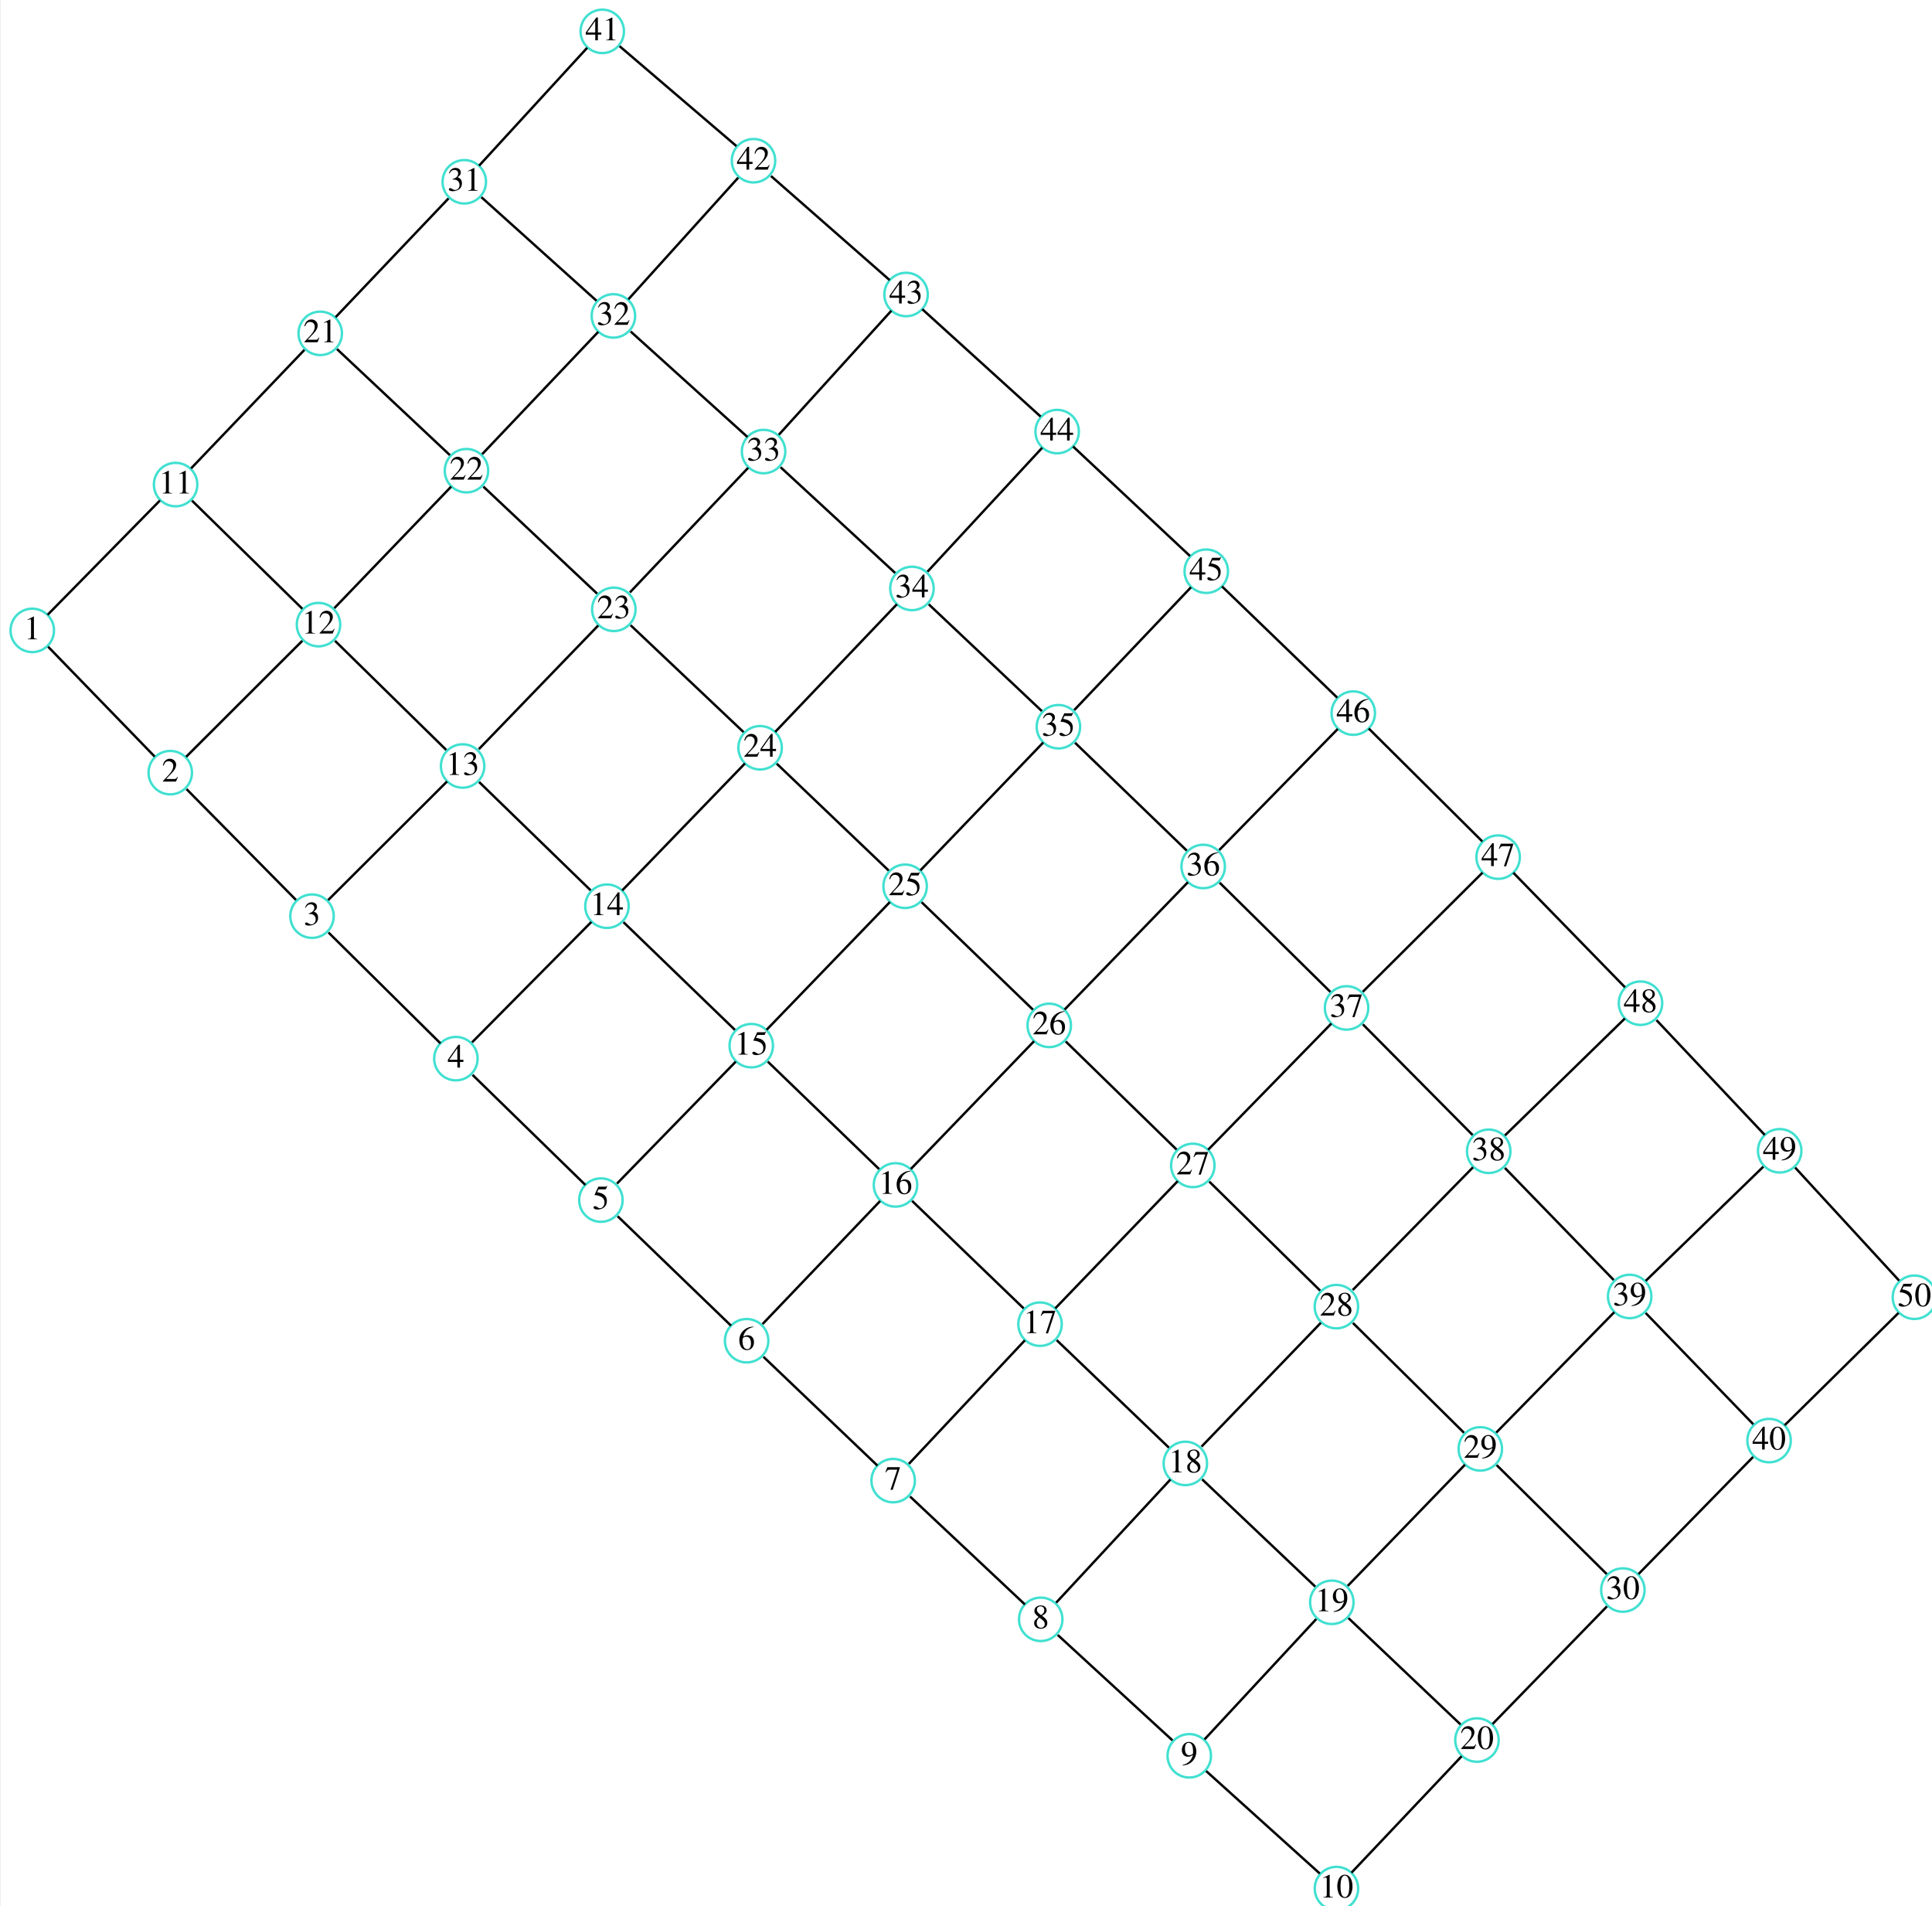
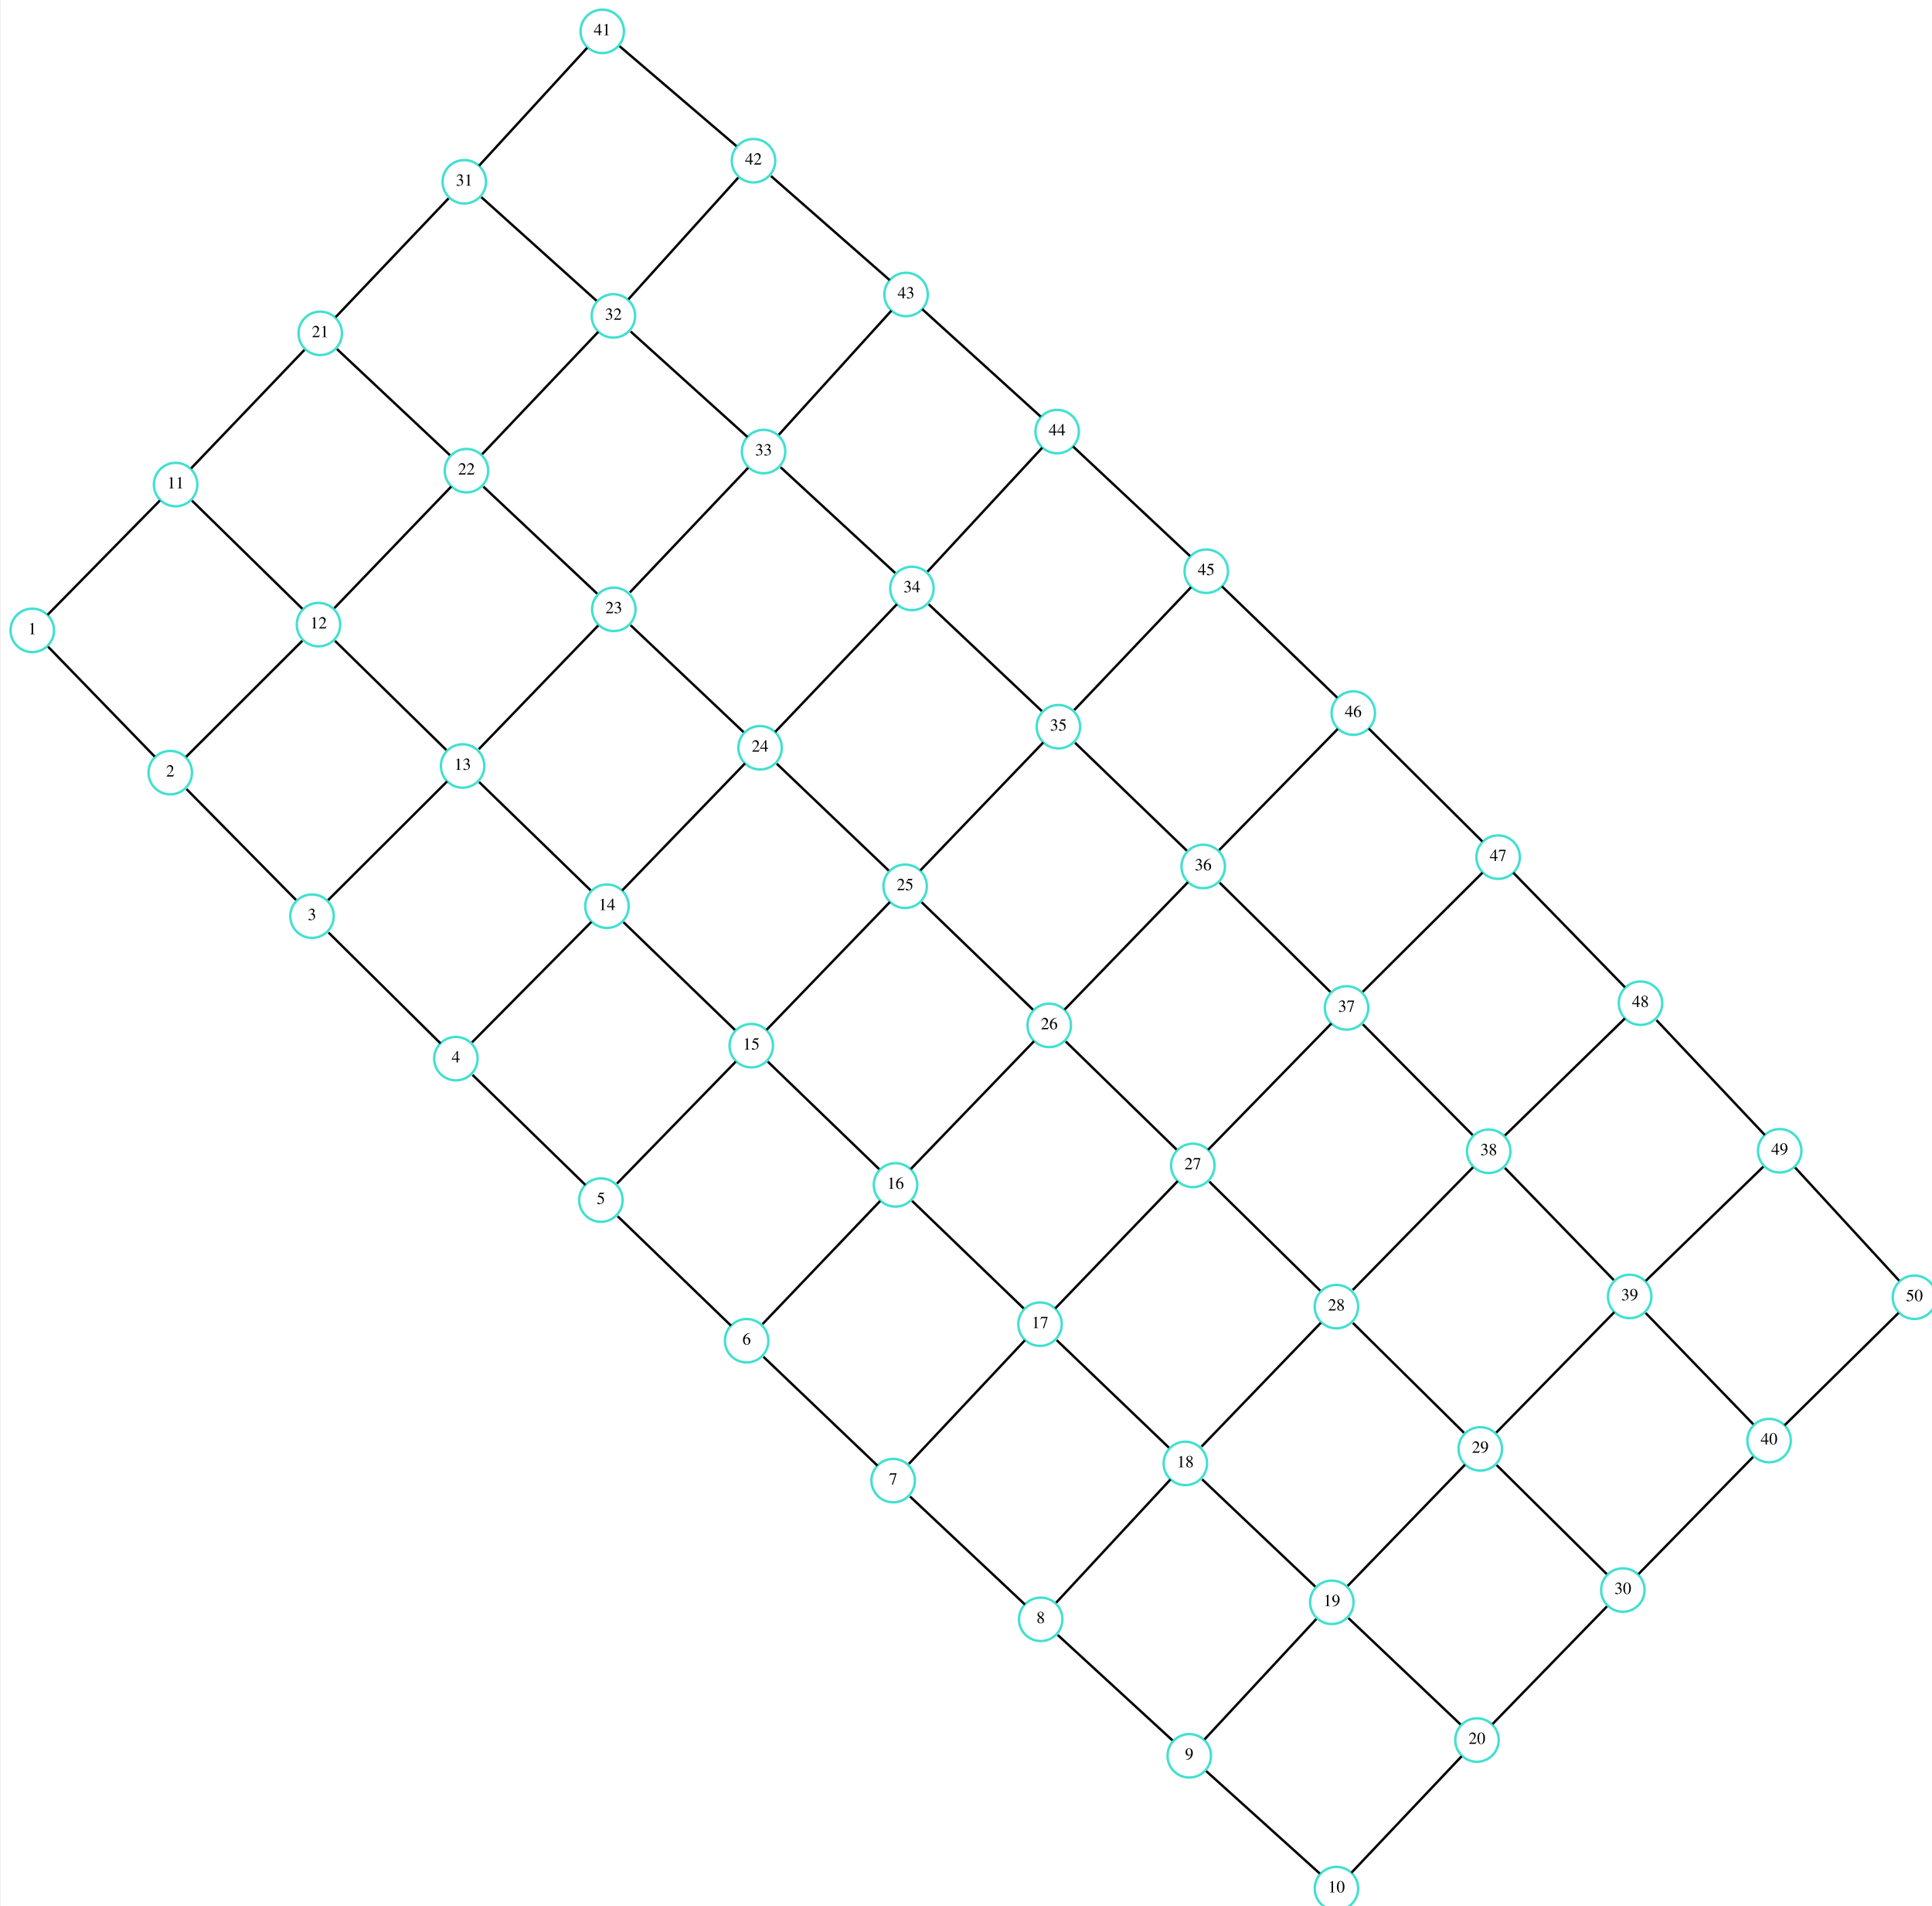
<svg xmlns="http://www.w3.org/2000/svg" width="216pt" height="213pt" viewBox="0.00 0.00 216.00 213.20">
  <g id="graph0" class="graph" transform="scale(0.27 0.27) rotate(0) translate(4 791.64)">
    <polygon fill="white" stroke="transparent" points="-4,4 -4,-791.64 802.09,-791.64 802.09,4 -4,4" />
    <g id="node1" class="node">
      <ellipse fill="none" stroke="Turquoise" cx="9" cy="-530.4" rx="9" ry="9" />
-       <text text-anchor="middle" x="9" y="-526.7" font-family="Times,serif" font-size="14.00">1</text>
+       <text text-anchor="middle" x="9" y="-528.8" font-family="Times,serif" font-size="7.00">1</text>
    </g>
    <g id="node2" class="node">
      <ellipse fill="none" stroke="Turquoise" cx="66.19" cy="-471.45" rx="9" ry="9" />
-       <text text-anchor="middle" x="66.19" y="-467.75" font-family="Times,serif" font-size="14.00">2</text>
+       <text text-anchor="middle" x="66.19" y="-469.85" font-family="Times,serif" font-size="7.00">2</text>
    </g>
    <g id="edge1" class="edge">
      <path fill="none" stroke="black" d="M15.56,-523.64C26.59,-512.26 48.73,-489.45 59.71,-478.13" />
    </g>
    <g id="node11" class="node">
      <ellipse fill="none" stroke="Turquoise" cx="68.41" cy="-590.83" rx="9" ry="9" />
-       <text text-anchor="middle" x="68.41" y="-587.13" font-family="Times,serif" font-size="14.00">11</text>
+       <text text-anchor="middle" x="68.41" y="-589.23" font-family="Times,serif" font-size="7.00">11</text>
    </g>
    <g id="edge2" class="edge">
      <path fill="none" stroke="black" d="M15.36,-536.86C26.73,-548.43 50.44,-572.56 61.91,-584.22" />
    </g>
    <g id="node3" class="node">
      <ellipse fill="none" stroke="Turquoise" cx="124.94" cy="-411.97" rx="9" ry="9" />
-       <text text-anchor="middle" x="124.94" y="-408.27" font-family="Times,serif" font-size="14.00">3</text>
+       <text text-anchor="middle" x="124.94" y="-410.37" font-family="Times,serif" font-size="7.00">3</text>
    </g>
    <g id="edge4" class="edge">
      <path fill="none" stroke="black" d="M72.93,-464.63C84.27,-453.15 107,-430.14 118.28,-418.72" />
    </g>
    <g id="node12" class="node">
      <ellipse fill="none" stroke="Turquoise" cx="127.63" cy="-532.79" rx="9" ry="9" />
-       <text text-anchor="middle" x="127.63" y="-529.09" font-family="Times,serif" font-size="14.00">12</text>
+       <text text-anchor="middle" x="127.63" y="-531.19" font-family="Times,serif" font-size="7.00">12</text>
    </g>
    <g id="edge5" class="edge">
      <path fill="none" stroke="black" d="M72.77,-478.01C84.53,-489.76 109.06,-514.25 120.92,-526.09" />
    </g>
    <g id="node4" class="node">
      <ellipse fill="none" stroke="Turquoise" cx="184.58" cy="-352.93" rx="9" ry="9" />
-       <text text-anchor="middle" x="184.58" y="-349.23" font-family="Times,serif" font-size="14.00">4</text>
+       <text text-anchor="middle" x="184.58" y="-351.33" font-family="Times,serif" font-size="7.00">4</text>
    </g>
    <g id="edge7" class="edge">
      <path fill="none" stroke="black" d="M131.78,-405.2C143.41,-393.69 166.86,-370.47 178.18,-359.26" />
    </g>
    <g id="node13" class="node">
      <ellipse fill="none" stroke="Turquoise" cx="187.36" cy="-474.21" rx="9" ry="9" />
-       <text text-anchor="middle" x="187.36" y="-470.51" font-family="Times,serif" font-size="14.00">13</text>
+       <text text-anchor="middle" x="187.36" y="-472.61" font-family="Times,serif" font-size="7.00">13</text>
    </g>
    <g id="edge8" class="edge">
      <path fill="none" stroke="black" d="M131.62,-418.63C143.7,-430.68 169.01,-455.92 180.91,-467.79" />
    </g>
    <g id="node5" class="node">
      <ellipse fill="none" stroke="Turquoise" cx="244.68" cy="-294.31" rx="9" ry="9" />
-       <text text-anchor="middle" x="244.68" y="-290.61" font-family="Times,serif" font-size="14.00">5</text>
+       <text text-anchor="middle" x="244.68" y="-292.71" font-family="Times,serif" font-size="7.00">5</text>
    </g>
    <g id="edge10" class="edge">
      <path fill="none" stroke="black" d="M191.48,-346.2C203.19,-334.78 226.82,-311.73 238.23,-300.6" />
    </g>
    <g id="node14" class="node">
      <ellipse fill="none" stroke="Turquoise" cx="247.19" cy="-416.1" rx="9" ry="9" />
-       <text text-anchor="middle" x="247.19" y="-412.4" font-family="Times,serif" font-size="14.00">14</text>
+       <text text-anchor="middle" x="247.19" y="-414.5" font-family="Times,serif" font-size="7.00">14</text>
    </g>
    <g id="edge11" class="edge">
      <path fill="none" stroke="black" d="M191.28,-359.69C203.39,-371.91 228.79,-397.53 240.72,-409.58" />
    </g>
    <g id="node6" class="node">
      <ellipse fill="none" stroke="Turquoise" cx="305.08" cy="-236.03" rx="9" ry="9" />
-       <text text-anchor="middle" x="305.08" y="-232.33" font-family="Times,serif" font-size="14.00">6</text>
+       <text text-anchor="middle" x="305.08" y="-234.43" font-family="Times,serif" font-size="7.00">6</text>
    </g>
    <g id="edge13" class="edge">
      <path fill="none" stroke="black" d="M251.61,-287.63C263.38,-276.27 287.13,-253.35 298.6,-242.28" />
    </g>
    <g id="node15" class="node">
      <ellipse fill="none" stroke="Turquoise" cx="307" cy="-358.3" rx="9" ry="9" />
-       <text text-anchor="middle" x="307" y="-354.6" font-family="Times,serif" font-size="14.00">15</text>
+       <text text-anchor="middle" x="307" y="-356.7" font-family="Times,serif" font-size="7.00">15</text>
    </g>
    <g id="edge14" class="edge">
      <path fill="none" stroke="black" d="M251.35,-301.16C263.41,-313.54 288.68,-339.49 300.57,-351.69" />
    </g>
    <g id="node7" class="node">
      <ellipse fill="none" stroke="Turquoise" cx="365.81" cy="-178.06" rx="9" ry="9" />
-       <text text-anchor="middle" x="365.81" y="-174.36" font-family="Times,serif" font-size="14.00">7</text>
+       <text text-anchor="middle" x="365.81" y="-176.46" font-family="Times,serif" font-size="7.00">7</text>
    </g>
    <g id="edge16" class="edge">
      <path fill="none" stroke="black" d="M312.04,-229.38C323.88,-218.08 347.76,-195.28 359.29,-184.28" />
    </g>
    <g id="node16" class="node">
      <ellipse fill="none" stroke="Turquoise" cx="366.78" cy="-300.6" rx="9" ry="9" />
-       <text text-anchor="middle" x="366.78" y="-296.9" font-family="Times,serif" font-size="14.00">16</text>
+       <text text-anchor="middle" x="366.78" y="-299" font-family="Times,serif" font-size="7.00">16</text>
    </g>
    <g id="edge17" class="edge">
      <path fill="none" stroke="black" d="M311.68,-242.94C323.62,-255.43 348.64,-281.62 360.41,-293.93" />
    </g>
    <g id="node8" class="node">
      <ellipse fill="none" stroke="Turquoise" cx="426.97" cy="-120.58" rx="9" ry="9" />
-       <text text-anchor="middle" x="426.97" y="-116.88" font-family="Times,serif" font-size="14.00">8</text>
+       <text text-anchor="middle" x="426.97" y="-118.98" font-family="Times,serif" font-size="7.00">8</text>
    </g>
    <g id="edge19" class="edge">
      <path fill="none" stroke="black" d="M372.82,-171.46C384.75,-160.26 408.8,-137.65 420.41,-126.74" />
    </g>
    <g id="node17" class="node">
      <ellipse fill="none" stroke="Turquoise" cx="426.68" cy="-242.89" rx="9" ry="9" />
-       <text text-anchor="middle" x="426.68" y="-239.19" font-family="Times,serif" font-size="14.00">17</text>
+       <text text-anchor="middle" x="426.68" y="-241.29" font-family="Times,serif" font-size="7.00">17</text>
    </g>
    <g id="edge20" class="edge">
      <path fill="none" stroke="black" d="M372.32,-185C384.1,-197.54 408.79,-223.83 420.4,-236.2" />
    </g>
    <g id="node9" class="node">
      <ellipse fill="none" stroke="Turquoise" cx="488.54" cy="-64.02" rx="9" ry="9" />
-       <text text-anchor="middle" x="488.54" y="-60.32" font-family="Times,serif" font-size="14.00">9</text>
+       <text text-anchor="middle" x="488.54" y="-62.42" font-family="Times,serif" font-size="7.00">9</text>
    </g>
    <g id="edge22" class="edge">
      <path fill="none" stroke="black" d="M434.03,-114.09C445.91,-103.18 469.74,-81.29 481.56,-70.43" />
    </g>
    <g id="node18" class="node">
      <ellipse fill="none" stroke="Turquoise" cx="486.91" cy="-185.19" rx="9" ry="9" />
-       <text text-anchor="middle" x="486.91" y="-181.49" font-family="Times,serif" font-size="14.00">18</text>
+       <text text-anchor="middle" x="486.91" y="-183.59" font-family="Times,serif" font-size="7.00">18</text>
    </g>
    <g id="edge23" class="edge">
      <path fill="none" stroke="black" d="M433.38,-127.49C444.98,-139.99 469.29,-166.2 480.72,-178.52" />
    </g>
    <g id="node10" class="node">
      <ellipse fill="none" stroke="Turquoise" cx="549.54" cy="-9" rx="9" ry="9" />
-       <text text-anchor="middle" x="549.54" y="-5.3" font-family="Times,serif" font-size="14.00">10</text>
+       <text text-anchor="middle" x="549.54" y="-7.4" font-family="Times,serif" font-size="7.00">10</text>
    </g>
    <g id="edge25" class="edge">
      <path fill="none" stroke="black" d="M495.54,-57.7C507.3,-47.09 530.91,-25.8 542.62,-15.24" />
    </g>
    <g id="node19" class="node">
      <ellipse fill="none" stroke="Turquoise" cx="547.62" cy="-127.63" rx="9" ry="9" />
-       <text text-anchor="middle" x="547.62" y="-123.93" font-family="Times,serif" font-size="14.00">19</text>
+       <text text-anchor="middle" x="547.62" y="-126.03" font-family="Times,serif" font-size="7.00">19</text>
    </g>
    <g id="edge26" class="edge">
      <path fill="none" stroke="black" d="M494.86,-70.82C506.18,-83 529.76,-108.39 541.17,-120.68" />
    </g>
    <g id="node20" class="node">
      <ellipse fill="none" stroke="Turquoise" cx="607.78" cy="-70.55" rx="9" ry="9" />
-       <text text-anchor="middle" x="607.78" y="-66.85" font-family="Times,serif" font-size="14.00">20</text>
+       <text text-anchor="middle" x="607.78" y="-68.95" font-family="Times,serif" font-size="7.00">20</text>
    </g>
    <g id="edge28" class="edge">
      <path fill="none" stroke="black" d="M555.77,-15.59C566.92,-27.37 590.17,-51.94 601.41,-63.82" />
    </g>
    <g id="edge30" class="edge">
      <path fill="none" stroke="black" d="M75.2,-584.17C86.63,-572.98 109.55,-550.52 120.92,-539.37" />
    </g>
    <g id="node21" class="node">
      <ellipse fill="none" stroke="Turquoise" cx="128.35" cy="-653.5" rx="9" ry="9" />
-       <text text-anchor="middle" x="128.35" y="-649.8" font-family="Times,serif" font-size="14.00">21</text>
+       <text text-anchor="middle" x="128.35" y="-651.9" font-family="Times,serif" font-size="7.00">21</text>
    </g>
    <g id="edge31" class="edge">
      <path fill="none" stroke="black" d="M74.82,-597.53C86.3,-609.53 110.22,-634.55 121.8,-646.65" />
    </g>
    <g id="edge34" class="edge">
      <path fill="none" stroke="black" d="M134.48,-526.07C146,-514.77 169.12,-492.1 180.58,-480.85" />
    </g>
    <g id="node22" class="node">
      <ellipse fill="none" stroke="Turquoise" cx="188.96" cy="-596.58" rx="9" ry="9" />
-       <text text-anchor="middle" x="188.96" y="-592.88" font-family="Times,serif" font-size="14.00">22</text>
+       <text text-anchor="middle" x="188.96" y="-594.98" font-family="Times,serif" font-size="7.00">22</text>
    </g>
    <g id="edge35" class="edge">
      <path fill="none" stroke="black" d="M134.2,-539.62C146.06,-551.96 170.94,-577.83 182.63,-589.99" />
    </g>
    <g id="edge38" class="edge">
      <path fill="none" stroke="black" d="M194.22,-467.55C205.76,-456.34 228.92,-433.85 240.41,-422.69" />
    </g>
    <g id="node23" class="node">
      <ellipse fill="none" stroke="Turquoise" cx="250.03" cy="-539.12" rx="9" ry="9" />
-       <text text-anchor="middle" x="250.03" y="-535.42" font-family="Times,serif" font-size="14.00">23</text>
+       <text text-anchor="middle" x="250.03" y="-537.52" font-family="Times,serif" font-size="7.00">23</text>
    </g>
    <g id="edge39" class="edge">
      <path fill="none" stroke="black" d="M194.06,-481.16C206.19,-493.72 231.61,-520.04 243.56,-532.42" />
    </g>
    <g id="edge42" class="edge">
      <path fill="none" stroke="black" d="M254.05,-409.47C265.59,-398.32 288.74,-375.95 300.22,-364.85" />
    </g>
    <g id="node24" class="node">
      <ellipse fill="none" stroke="Turquoise" cx="310.66" cy="-481.76" rx="9" ry="9" />
-       <text text-anchor="middle" x="310.66" y="-478.06" font-family="Times,serif" font-size="14.00">24</text>
+       <text text-anchor="middle" x="310.66" y="-480.16" font-family="Times,serif" font-size="7.00">24</text>
    </g>
    <g id="edge43" class="edge">
      <path fill="none" stroke="black" d="M253.51,-422.64C265.67,-435.22 292.22,-462.69 304.37,-475.25" />
    </g>
    <g id="edge46" class="edge">
      <path fill="none" stroke="black" d="M313.86,-351.68C325.39,-340.55 348.53,-318.22 360,-307.14" />
    </g>
    <g id="node25" class="node">
      <ellipse fill="none" stroke="Turquoise" cx="370.77" cy="-424.36" rx="9" ry="9" />
-       <text text-anchor="middle" x="370.77" y="-420.66" font-family="Times,serif" font-size="14.00">25</text>
+       <text text-anchor="middle" x="370.77" y="-422.76" font-family="Times,serif" font-size="7.00">25</text>
    </g>
    <g id="edge47" class="edge">
      <path fill="none" stroke="black" d="M313.35,-364.88C325.57,-377.54 352.25,-405.17 364.45,-417.81" />
    </g>
    <g id="edge50" class="edge">
      <path fill="none" stroke="black" d="M373.65,-293.98C385.21,-282.85 408.39,-260.51 419.89,-249.43" />
    </g>
    <g id="node26" class="node">
      <ellipse fill="none" stroke="Turquoise" cx="430.5" cy="-366.71" rx="9" ry="9" />
-       <text text-anchor="middle" x="430.5" y="-363.01" font-family="Times,serif" font-size="14.00">26</text>
+       <text text-anchor="middle" x="430.5" y="-365.11" font-family="Times,serif" font-size="7.00">26</text>
    </g>
    <g id="edge51" class="edge">
      <path fill="none" stroke="black" d="M373.12,-307.18C385.34,-319.85 411.99,-347.5 424.19,-360.15" />
    </g>
    <g id="edge54" class="edge">
      <path fill="none" stroke="black" d="M433.59,-236.27C445.21,-225.14 468.52,-202.81 480.09,-191.73" />
    </g>
    <g id="node27" class="node">
      <ellipse fill="none" stroke="Turquoise" cx="490.01" cy="-308.68" rx="9" ry="9" />
-       <text text-anchor="middle" x="490.01" y="-304.98" font-family="Times,serif" font-size="14.00">27</text>
+       <text text-anchor="middle" x="490.01" y="-307.08" font-family="Times,serif" font-size="7.00">27</text>
    </g>
    <g id="edge55" class="edge">
      <path fill="none" stroke="black" d="M432.99,-249.44C445.13,-262.05 471.62,-289.57 483.74,-302.16" />
    </g>
    <g id="edge58" class="edge">
      <path fill="none" stroke="black" d="M493.88,-178.59C505.59,-167.48 529.08,-145.2 540.74,-134.15" />
    </g>
    <g id="node28" class="node">
      <ellipse fill="none" stroke="Turquoise" cx="549.52" cy="-250.16" rx="9" ry="9" />
-       <text text-anchor="middle" x="549.52" y="-246.46" font-family="Times,serif" font-size="14.00">28</text>
+       <text text-anchor="middle" x="549.52" y="-248.56" font-family="Times,serif" font-size="7.00">28</text>
    </g>
    <g id="edge59" class="edge">
      <path fill="none" stroke="black" d="M493.61,-192.14C505.73,-204.71 531.12,-231.06 543.06,-243.45" />
    </g>
    <g id="edge62" class="edge">
      <path fill="none" stroke="black" d="M554.52,-121.08C566.13,-110.07 589.41,-87.98 600.96,-77.02" />
    </g>
    <g id="node29" class="node">
      <ellipse fill="none" stroke="Turquoise" cx="609.16" cy="-191.21" rx="9" ry="9" />
-       <text text-anchor="middle" x="609.16" y="-187.51" font-family="Times,serif" font-size="14.00">29</text>
+       <text text-anchor="middle" x="609.16" y="-189.61" font-family="Times,serif" font-size="7.00">29</text>
    </g>
    <g id="edge63" class="edge">
      <path fill="none" stroke="black" d="M554.21,-134.43C566.11,-146.73 591.07,-172.52 602.8,-184.65" />
    </g>
    <g id="node30" class="node">
      <ellipse fill="none" stroke="Turquoise" cx="668.25" cy="-132.71" rx="9" ry="9" />
-       <text text-anchor="middle" x="668.25" y="-129.01" font-family="Times,serif" font-size="14.00">30</text>
+       <text text-anchor="middle" x="668.25" y="-131.11" font-family="Times,serif" font-size="7.00">30</text>
    </g>
    <g id="edge66" class="edge">
      <path fill="none" stroke="black" d="M614.25,-77.2C625.83,-89.1 649.96,-113.92 661.64,-125.92" />
    </g>
    <g id="edge68" class="edge">
      <path fill="none" stroke="black" d="M135.3,-646.97C146.99,-635.99 170.45,-613.96 182.09,-603.03" />
    </g>
    <g id="node31" class="node">
      <ellipse fill="none" stroke="Turquoise" cx="188.06" cy="-716.3" rx="9" ry="9" />
-       <text text-anchor="middle" x="188.06" y="-712.6" font-family="Times,serif" font-size="14.00">31</text>
+       <text text-anchor="middle" x="188.06" y="-714.7" font-family="Times,serif" font-size="7.00">31</text>
    </g>
    <g id="edge69" class="edge">
      <path fill="none" stroke="black" d="M134.74,-660.22C146.17,-672.24 170,-697.31 181.53,-709.43" />
    </g>
    <g id="edge72" class="edge">
      <path fill="none" stroke="black" d="M195.97,-589.98C207.75,-578.9 231.38,-556.66 243.11,-545.63" />
    </g>
    <g id="node32" class="node">
      <ellipse fill="none" stroke="Turquoise" cx="249.86" cy="-660.72" rx="9" ry="9" />
-       <text text-anchor="middle" x="249.86" y="-657.02" font-family="Times,serif" font-size="14.00">32</text>
+       <text text-anchor="middle" x="249.86" y="-659.12" font-family="Times,serif" font-size="7.00">32</text>
    </g>
    <g id="edge73" class="edge">
      <path fill="none" stroke="black" d="M195.48,-603.44C207.26,-615.85 231.96,-641.87 243.57,-654.1" />
    </g>
    <g id="edge76" class="edge">
      <path fill="none" stroke="black" d="M256.99,-532.54C268.68,-521.47 292.15,-499.27 303.79,-488.26" />
    </g>
    <g id="node33" class="node">
      <ellipse fill="none" stroke="Turquoise" cx="312.1" cy="-604.51" rx="9" ry="9" />
-       <text text-anchor="middle" x="312.1" y="-600.81" font-family="Times,serif" font-size="14.00">33</text>
+       <text text-anchor="middle" x="312.1" y="-602.91" font-family="Times,serif" font-size="7.00">33</text>
    </g>
    <g id="edge77" class="edge">
      <path fill="none" stroke="black" d="M256.67,-546.12C268.68,-558.77 293.86,-585.29 305.69,-597.76" />
    </g>
    <g id="edge80" class="edge">
      <path fill="none" stroke="black" d="M317.55,-475.17C329.15,-464.1 352.41,-441.89 363.96,-430.87" />
    </g>
    <g id="node34" class="node">
      <ellipse fill="none" stroke="Turquoise" cx="373.6" cy="-547.78" rx="9" ry="9" />
-       <text text-anchor="middle" x="373.6" y="-544.08" font-family="Times,serif" font-size="14.00">34</text>
+       <text text-anchor="middle" x="373.6" y="-546.18" font-family="Times,serif" font-size="7.00">34</text>
    </g>
    <g id="edge81" class="edge">
      <path fill="none" stroke="black" d="M316.92,-488.33C328.99,-500.99 355.31,-528.6 367.36,-541.24" />
    </g>
    <g id="edge84" class="edge">
      <path fill="none" stroke="black" d="M377.62,-417.74C389.15,-406.62 412.26,-384.31 423.73,-373.24" />
    </g>
    <g id="node35" class="node">
      <ellipse fill="none" stroke="Turquoise" cx="434.3" cy="-490.48" rx="9" ry="9" />
-       <text text-anchor="middle" x="434.3" y="-486.78" font-family="Times,serif" font-size="14.00">35</text>
+       <text text-anchor="middle" x="434.3" y="-488.88" font-family="Times,serif" font-size="7.00">35</text>
    </g>
    <g id="edge85" class="edge">
      <path fill="none" stroke="black" d="M377.09,-430.94C389.27,-443.62 415.85,-471.27 428,-483.93" />
    </g>
    <g id="edge88" class="edge">
      <path fill="none" stroke="black" d="M437.33,-360.05C448.81,-348.86 471.84,-326.4 483.27,-315.26" />
    </g>
    <g id="node36" class="node">
      <ellipse fill="none" stroke="Turquoise" cx="494.31" cy="-432.57" rx="9" ry="9" />
-       <text text-anchor="middle" x="494.31" y="-428.87" font-family="Times,serif" font-size="14.00">36</text>
+       <text text-anchor="middle" x="494.31" y="-430.97" font-family="Times,serif" font-size="7.00">36</text>
    </g>
    <g id="edge89" class="edge">
      <path fill="none" stroke="black" d="M436.86,-373.26C449.09,-385.89 475.77,-413.44 487.98,-426.04" />
    </g>
    <g id="edge92" class="edge">
      <path fill="none" stroke="black" d="M496.84,-301.97C508.32,-290.68 531.35,-268.03 542.78,-256.8" />
    </g>
    <g id="node37" class="node">
      <ellipse fill="none" stroke="Turquoise" cx="553.73" cy="-373.95" rx="9" ry="9" />
-       <text text-anchor="middle" x="553.73" y="-370.25" font-family="Times,serif" font-size="14.00">37</text>
+       <text text-anchor="middle" x="553.73" y="-372.35" font-family="Times,serif" font-size="7.00">37</text>
    </g>
    <g id="edge93" class="edge">
      <path fill="none" stroke="black" d="M496.36,-315.18C508.57,-327.69 535.22,-354.99 547.42,-367.48" />
    </g>
    <g id="edge96" class="edge">
      <path fill="none" stroke="black" d="M556.36,-243.4C567.87,-232.03 590.95,-209.21 602.39,-197.9" />
    </g>
    <g id="node38" class="node">
      <ellipse fill="none" stroke="Turquoise" cx="612.65" cy="-314.54" rx="9" ry="9" />
-       <text text-anchor="middle" x="612.65" y="-310.84" font-family="Times,serif" font-size="14.00">38</text>
+       <text text-anchor="middle" x="612.65" y="-312.94" font-family="Times,serif" font-size="7.00">38</text>
    </g>
    <g id="edge97" class="edge">
      <path fill="none" stroke="black" d="M556.28,-257.05C568.49,-269.51 594.09,-295.62 606.13,-307.9" />
    </g>
    <g id="edge100" class="edge">
      <path fill="none" stroke="black" d="M615.93,-184.5C627.33,-173.22 650.2,-150.58 661.55,-139.34" />
    </g>
    <g id="node39" class="node">
      <ellipse fill="none" stroke="Turquoise" cx="671.07" cy="-254.38" rx="9" ry="9" />
-       <text text-anchor="middle" x="671.07" y="-250.68" font-family="Times,serif" font-size="14.00">39</text>
+       <text text-anchor="middle" x="671.07" y="-252.78" font-family="Times,serif" font-size="7.00">39</text>
    </g>
    <g id="edge101" class="edge">
      <path fill="none" stroke="black" d="M615.78,-197.97C627.76,-210.19 652.87,-235.81 664.68,-247.86" />
    </g>
    <g id="node40" class="node">
      <ellipse fill="none" stroke="Turquoise" cx="728.85" cy="-194.65" rx="9" ry="9" />
-       <text text-anchor="middle" x="728.85" y="-190.95" font-family="Times,serif" font-size="14.00">40</text>
+       <text text-anchor="middle" x="728.85" y="-193.05" font-family="Times,serif" font-size="7.00">40</text>
    </g>
    <g id="edge104" class="edge">
      <path fill="none" stroke="black" d="M674.73,-139.34C686.34,-151.2 710.53,-175.92 722.23,-187.88" />
    </g>
    <g id="edge106" class="edge">
      <path fill="none" stroke="black" d="M195.15,-709.92C207.07,-699.2 230.99,-677.69 242.85,-667.02" />
    </g>
    <g id="node41" class="node">
      <ellipse fill="none" stroke="Turquoise" cx="245.24" cy="-778.64" rx="9" ry="9" />
-       <text text-anchor="middle" x="245.24" y="-774.94" font-family="Times,serif" font-size="14.00">41</text>
+       <text text-anchor="middle" x="245.24" y="-777.04" font-family="Times,serif" font-size="7.00">41</text>
    </g>
    <g id="edge107" class="edge">
      <path fill="none" stroke="black" d="M194.18,-722.97C205.13,-734.91 227.95,-759.79 238.99,-771.83" />
    </g>
    <g id="edge110" class="edge">
      <path fill="none" stroke="black" d="M257,-654.27C269.13,-643.32 293.61,-621.21 305.42,-610.55" />
    </g>
    <g id="node42" class="node">
      <ellipse fill="none" stroke="Turquoise" cx="307.93" cy="-725.04" rx="9" ry="9" />
-       <text text-anchor="middle" x="307.93" y="-721.34" font-family="Times,serif" font-size="14.00">42</text>
+       <text text-anchor="middle" x="307.93" y="-723.44" font-family="Times,serif" font-size="7.00">42</text>
    </g>
    <g id="edge111" class="edge">
      <path fill="none" stroke="black" d="M256.07,-667.61C267.19,-679.92 290.37,-705.59 301.59,-718.01" />
    </g>
    <g id="edge114" class="edge">
      <path fill="none" stroke="black" d="M319.16,-598.01C331.02,-587.06 354.82,-565.11 366.63,-554.21" />
    </g>
    <g id="node43" class="node">
      <ellipse fill="none" stroke="Turquoise" cx="371.16" cy="-669.6" rx="9" ry="9" />
-       <text text-anchor="middle" x="371.16" y="-665.9" font-family="Times,serif" font-size="14.00">43</text>
+       <text text-anchor="middle" x="371.16" y="-668" font-family="Times,serif" font-size="7.00">43</text>
    </g>
    <g id="edge115" class="edge">
      <path fill="none" stroke="black" d="M318.42,-611.48C329.85,-624.07 353.8,-650.47 365.06,-662.88" />
    </g>
    <g id="edge118" class="edge">
      <path fill="none" stroke="black" d="M380.56,-541.21C392.27,-530.16 415.77,-507.98 427.42,-496.98" />
    </g>
    <g id="node44" class="node">
      <ellipse fill="none" stroke="Turquoise" cx="433.78" cy="-612.79" rx="9" ry="9" />
-       <text text-anchor="middle" x="433.78" y="-609.09" font-family="Times,serif" font-size="14.00">44</text>
+       <text text-anchor="middle" x="433.78" y="-611.19" font-family="Times,serif" font-size="7.00">44</text>
    </g>
    <g id="edge119" class="edge">
      <path fill="none" stroke="black" d="M380.04,-554.74C391.68,-567.32 416.09,-593.68 427.57,-606.08" />
    </g>
    <g id="edge122" class="edge">
      <path fill="none" stroke="black" d="M441.19,-483.84C452.76,-472.67 475.98,-450.26 487.5,-439.14" />
    </g>
    <g id="node45" class="node">
      <ellipse fill="none" stroke="Turquoise" cx="495.58" cy="-554.92" rx="9" ry="9" />
-       <text text-anchor="middle" x="495.58" y="-551.22" font-family="Times,serif" font-size="14.00">45</text>
+       <text text-anchor="middle" x="495.58" y="-553.32" font-family="Times,serif" font-size="7.00">45</text>
    </g>
    <g id="edge123" class="edge">
      <path fill="none" stroke="black" d="M440.86,-497.38C452.71,-509.85 477.56,-535.98 489.25,-548.27" />
    </g>
    <g id="edge126" class="edge">
      <path fill="none" stroke="black" d="M501.12,-425.85C512.59,-414.54 535.59,-391.85 547,-380.6" />
    </g>
    <g id="node46" class="node">
      <ellipse fill="none" stroke="Turquoise" cx="556.51" cy="-496.12" rx="9" ry="9" />
-       <text text-anchor="middle" x="556.51" y="-492.42" font-family="Times,serif" font-size="14.00">46</text>
+       <text text-anchor="middle" x="556.51" y="-494.52" font-family="Times,serif" font-size="7.00">46</text>
    </g>
    <g id="edge127" class="edge">
      <path fill="none" stroke="black" d="M500.96,-439.37C513,-451.67 538.23,-477.44 550.09,-489.56" />
    </g>
    <g id="edge130" class="edge">
      <path fill="none" stroke="black" d="M560.49,-367.14C571.86,-355.68 594.66,-332.69 605.97,-321.28" />
    </g>
    <g id="node47" class="node">
      <ellipse fill="none" stroke="Turquoise" cx="616.55" cy="-436.44" rx="9" ry="9" />
-       <text text-anchor="middle" x="616.55" y="-432.74" font-family="Times,serif" font-size="14.00">47</text>
+       <text text-anchor="middle" x="616.55" y="-434.84" font-family="Times,serif" font-size="7.00">47</text>
    </g>
    <g id="edge131" class="edge">
      <path fill="none" stroke="black" d="M560.46,-380.64C572.61,-392.73 598.08,-418.07 610.06,-429.99" />
    </g>
    <g id="edge134" class="edge">
      <path fill="none" stroke="black" d="M619.35,-307.64C630.62,-296.04 653.23,-272.75 664.44,-261.2" />
    </g>
    <g id="node48" class="node">
      <ellipse fill="none" stroke="Turquoise" cx="675.56" cy="-375.91" rx="9" ry="9" />
-       <text text-anchor="middle" x="675.56" y="-372.21" font-family="Times,serif" font-size="14.00">48</text>
+       <text text-anchor="middle" x="675.56" y="-374.31" font-family="Times,serif" font-size="7.00">48</text>
    </g>
    <g id="edge135" class="edge">
      <path fill="none" stroke="black" d="M619.38,-321.11C631.55,-332.98 657.07,-357.87 669.07,-369.57" />
    </g>
    <g id="edge138" class="edge">
      <path fill="none" stroke="black" d="M677.7,-247.53C688.84,-236 711.21,-212.89 722.3,-201.42" />
    </g>
    <g id="node49" class="node">
      <ellipse fill="none" stroke="Turquoise" cx="733.25" cy="-314.74" rx="9" ry="9" />
-       <text text-anchor="middle" x="733.25" y="-311.04" font-family="Times,serif" font-size="14.00">49</text>
+       <text text-anchor="middle" x="733.25" y="-313.14" font-family="Times,serif" font-size="7.00">49</text>
    </g>
    <g id="edge139" class="edge">
      <path fill="none" stroke="black" d="M677.72,-260.84C689.63,-272.4 714.45,-296.49 726.46,-308.15" />
    </g>
    <g id="node50" class="node">
      <ellipse fill="none" stroke="Turquoise" cx="789.09" cy="-254.05" rx="9" ry="9" />
-       <text text-anchor="middle" x="789.09" y="-250.35" font-family="Times,serif" font-size="14.00">50</text>
+       <text text-anchor="middle" x="789.09" y="-252.45" font-family="Times,serif" font-size="7.00">50</text>
    </g>
    <g id="edge142" class="edge">
      <path fill="none" stroke="black" d="M735.3,-201C746.83,-212.38 770.88,-236.09 782.51,-247.56" />
    </g>
    <g id="edge144" class="edge">
      <path fill="none" stroke="black" d="M252.43,-772.49C264.53,-762.15 288.79,-741.41 300.83,-731.12" />
    </g>
    <g id="edge147" class="edge">
      <path fill="none" stroke="black" d="M315.19,-718.68C327.51,-707.87 352.37,-686.07 364.37,-675.55" />
    </g>
    <g id="edge150" class="edge">
      <path fill="none" stroke="black" d="M377.86,-663.52C389.85,-652.64 414.84,-629.97 426.94,-619" />
    </g>
    <g id="edge153" class="edge">
      <path fill="none" stroke="black" d="M440.39,-606.6C452.22,-595.52 476.89,-572.42 488.82,-561.24" />
    </g>
    <g id="edge156" class="edge">
      <path fill="none" stroke="black" d="M502.1,-548.63C513.76,-537.37 538.08,-513.9 549.85,-502.54" />
    </g>
    <g id="edge159" class="edge">
      <path fill="none" stroke="black" d="M562.93,-489.73C574.43,-478.3 598.39,-454.48 609.98,-442.96" />
    </g>
    <g id="edge162" class="edge">
      <path fill="none" stroke="black" d="M622.86,-429.96C634.16,-418.37 657.72,-394.21 669.11,-382.52" />
    </g>
    <g id="edge165" class="edge">
      <path fill="none" stroke="black" d="M682.18,-368.89C693.43,-356.97 716.11,-332.91 727.06,-321.31" />
    </g>
    <g id="edge168" class="edge">
      <path fill="none" stroke="black" d="M739.66,-307.78C750.43,-296.07 772.04,-272.58 782.76,-260.93" />
    </g>
  </g>
</svg>
